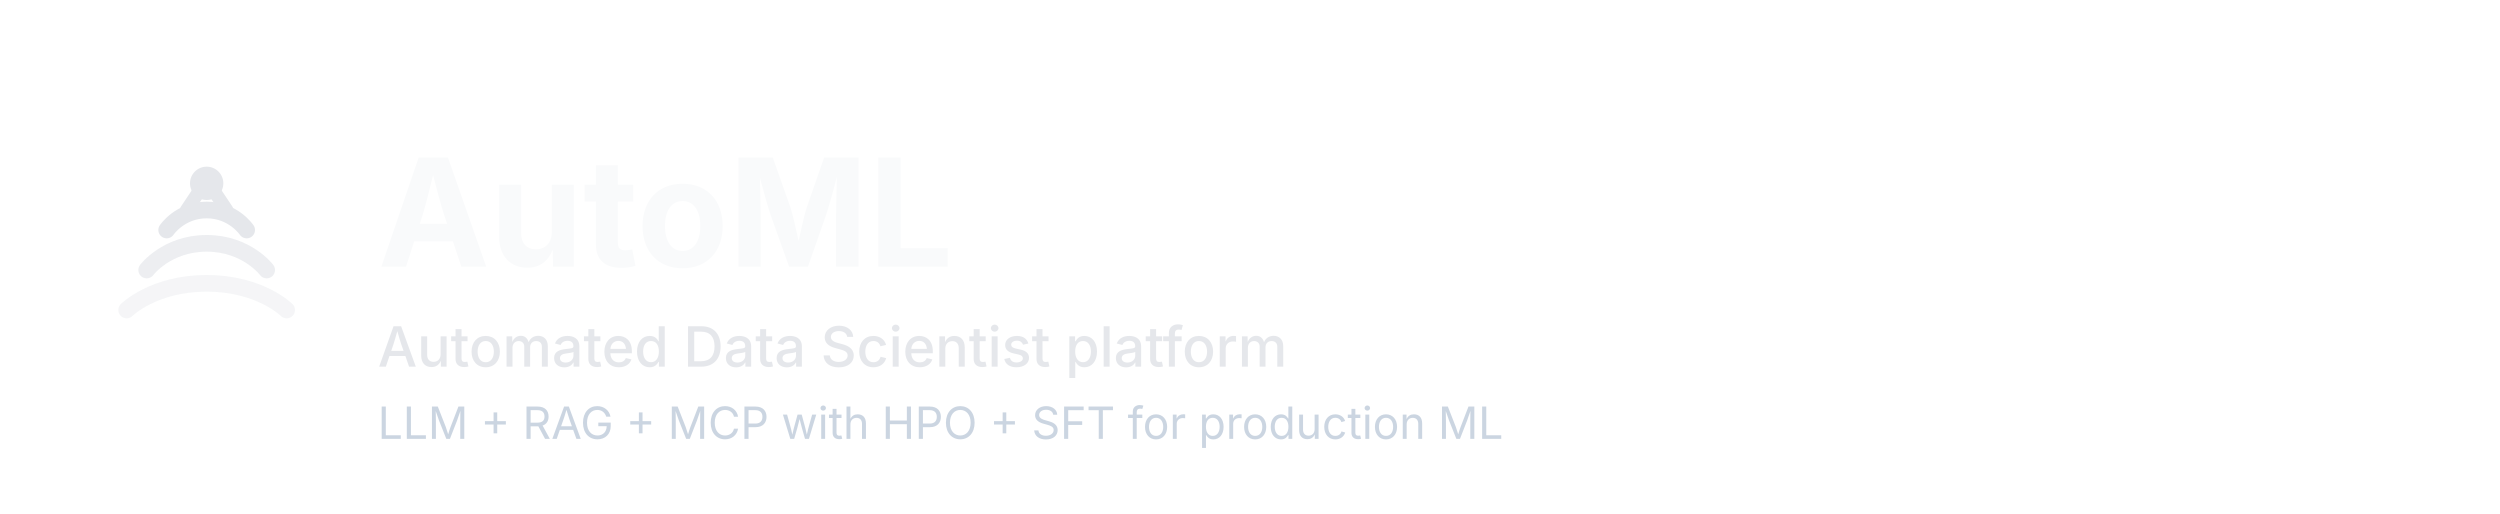
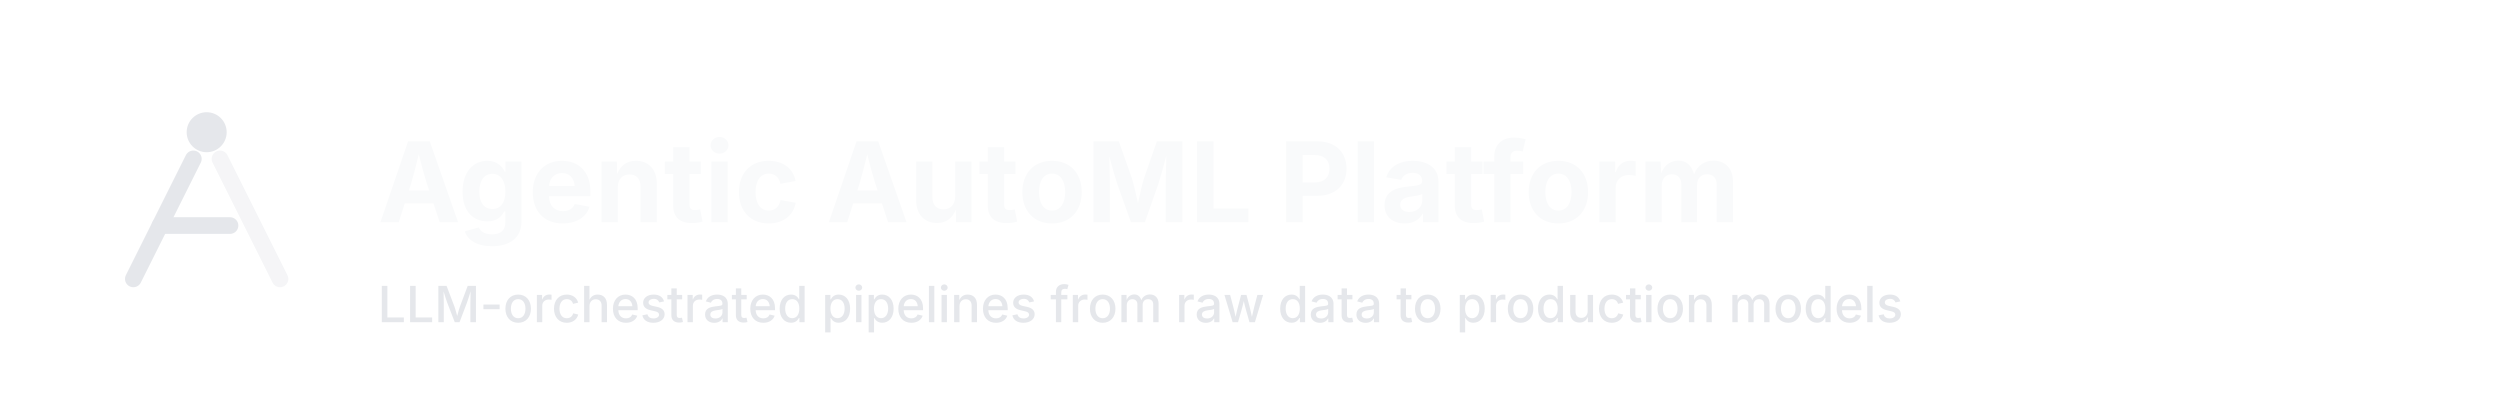
- <svg xmlns="http://www.w3.org/2000/svg" viewBox="0 0 900 185" role="img" aria-label="AutoML">
-   <g transform="translate(36 54) scale(2.4)" fill="none" stroke="#e5e7eb">
-     <path d="M4 24C4 24 8 20 16 20C24 20 28 24 28 24" stroke-width="2.5" stroke-linecap="round" opacity="0.4" />
-     <path d="M7 18C7 18 10 14 16 14C22 14 25 18 25 18" stroke-width="2.5" stroke-linecap="round" opacity="0.7" />
-     <path d="M10 12C10 12 12 9 16 9C20 9 22 12 22 12" stroke-width="2.5" stroke-linecap="round" />
-     <circle cx="16" cy="5" r="2.5" fill="#e5e7eb" stroke="none" />
-     <path d="M13 9L15 6" stroke-width="2" stroke-linecap="round" />
-     <path d="M19 9L17 6" stroke-width="2" stroke-linecap="round" />
+ <svg xmlns="http://www.w3.org/2000/svg" viewBox="0 0 900 150" role="img" aria-label="Agentic AutoML Platform">
+   <g transform="translate(36 38) scale(2.4)" fill="none" stroke="#e5e7eb">
+     <circle cx="16" cy="4" r="3" fill="#e5e7eb" stroke="none" />
+     <path d="M14 8L5 26" stroke-width="2.5" stroke-linecap="round" />
+     <path d="M18 8L27 26" stroke-width="2.5" stroke-linecap="round" opacity="0.4" />
+     <path d="M9 18H19.5" stroke-width="2.5" stroke-linecap="round" />
  </g>
  <style>
-     .title { font: 700 54px "Space Grotesk", "IBM Plex Sans", "Inter", system-ui, -apple-system, "Segoe UI", sans-serif; }
-     .tagline { font: 500 20px "Space Grotesk", "IBM Plex Sans", "Inter", system-ui, -apple-system, "Segoe UI", sans-serif; }
-     .subline { font: 400 16px "Space Grotesk", "IBM Plex Sans", "Inter", system-ui, -apple-system, "Segoe UI", sans-serif; }
+     .title { font: 700 40px "Space Grotesk", "IBM Plex Sans", "Inter", system-ui, -apple-system, "Segoe UI", sans-serif; }
+     .tagline { font: 500 18px "Space Grotesk", "IBM Plex Sans", "Inter", system-ui, -apple-system, "Segoe UI", sans-serif; }
  </style>
-   <text x="136" y="96" class="title" fill="#f9fafb">AutoML</text>
-   <text x="136" y="132" class="tagline" fill="#e5e7eb">Automated Data Scientist platform</text>
-   <text x="136" y="158" class="subline" fill="#cbd5e1">LLM + RAG + MCP with HPO + SFT for production ML</text>
+   <text x="136" y="80" class="title" fill="#f9fafb">Agentic AutoML Platform</text>
+   <text x="136" y="116" class="tagline" fill="#e5e7eb">LLM-orchestrated pipelines from raw data to production models</text>
</svg>
